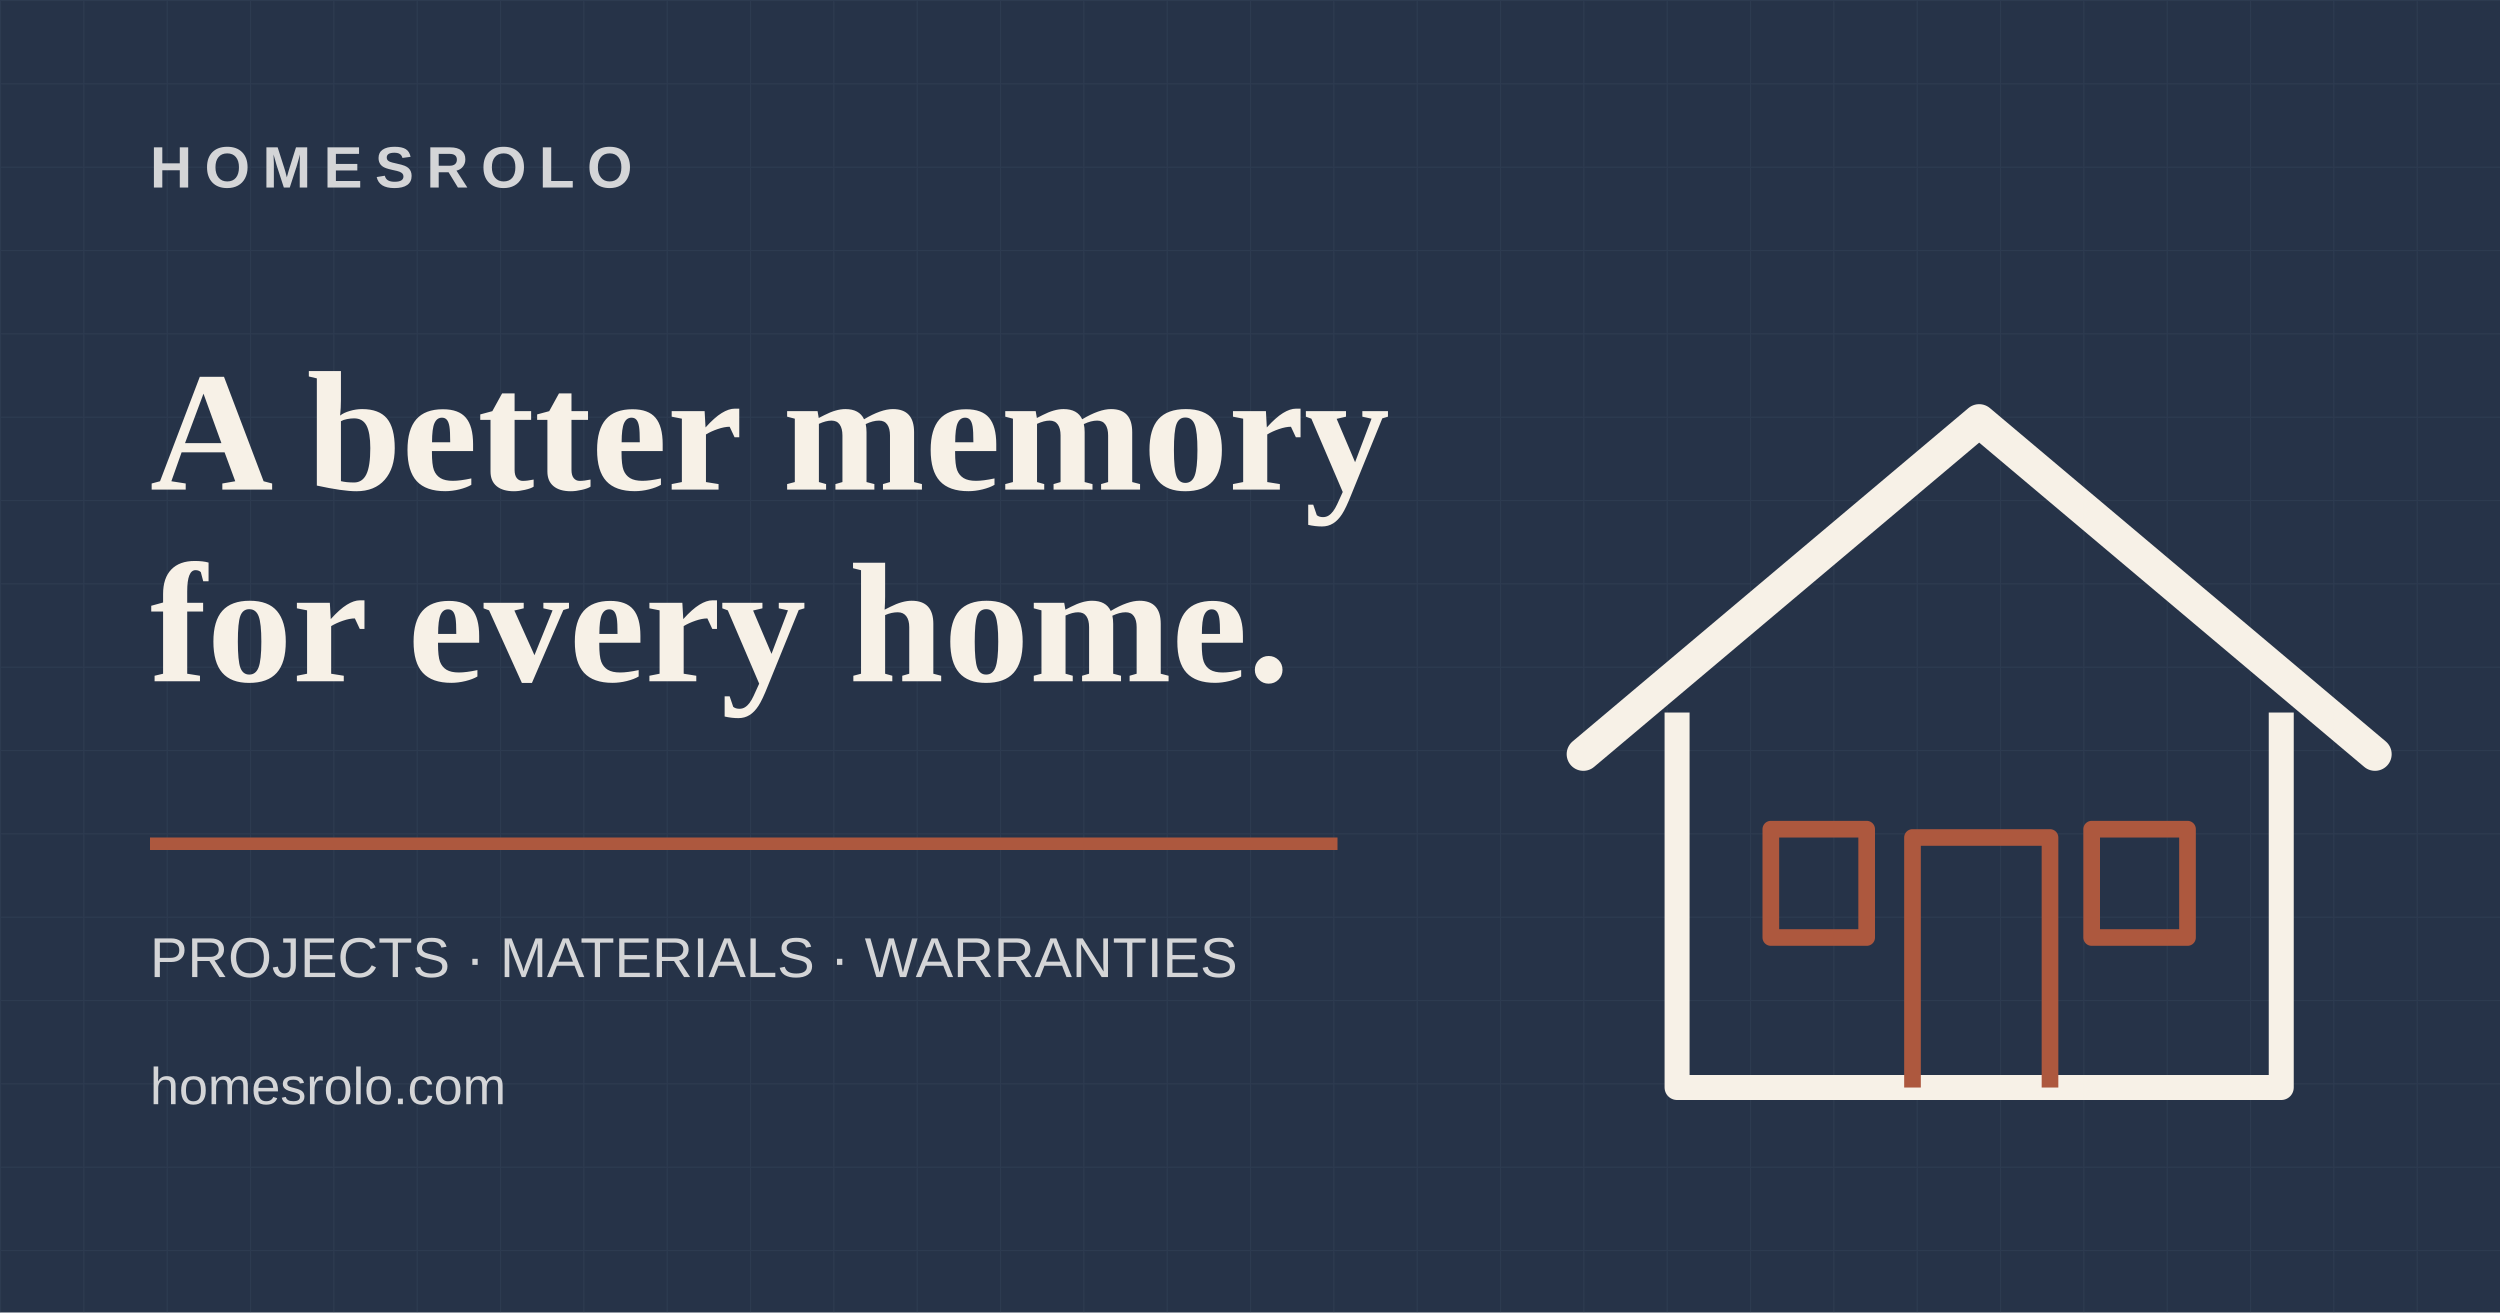
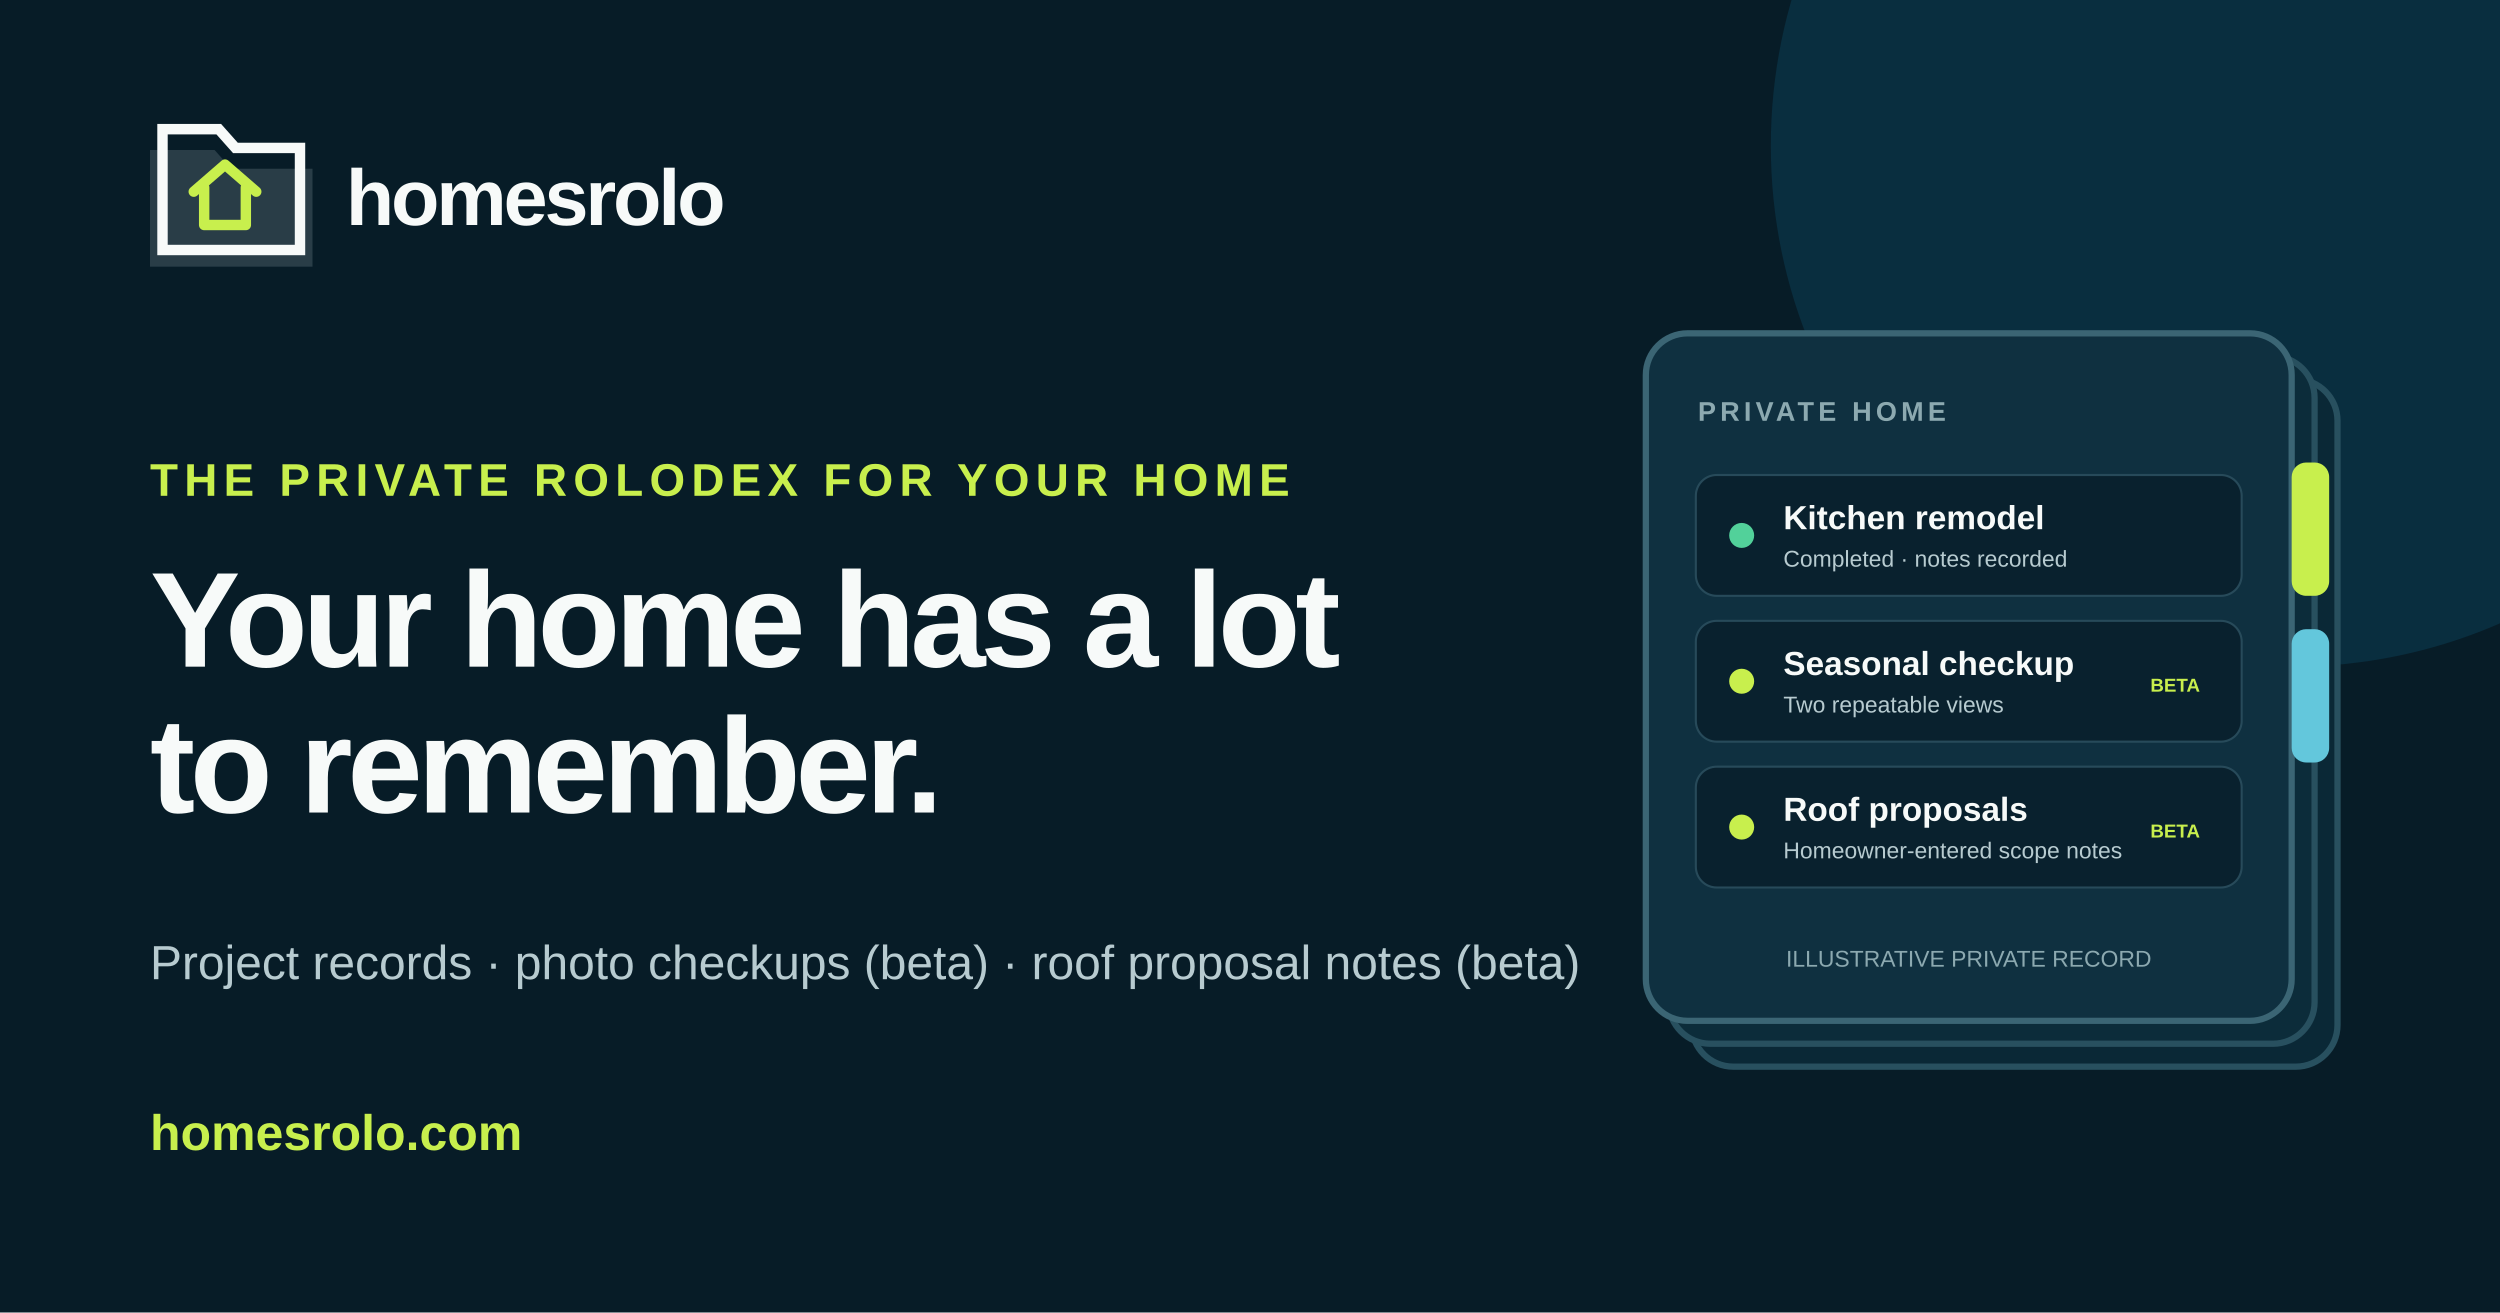
<svg xmlns="http://www.w3.org/2000/svg" width="1200" height="630" viewBox="0 0 1200 630" role="img" aria-labelledby="title desc">
-   <defs>
-     <pattern id="grid" width="40" height="40" patternUnits="userSpaceOnUse">
-       <path d="M40 0H0V40" fill="none" stroke="#526078" stroke-opacity=".18" />
-     </pattern>
-   </defs>
-   <rect width="1200" height="630" fill="#263348" />
-   <rect width="1200" height="630" fill="url(#grid)" />
-   <path d="M760 362 950 202l190 160" fill="none" stroke="#f7f1e7" stroke-width="16" stroke-linecap="round" stroke-linejoin="round" />
-   <path d="M805 342v180h290V342" fill="none" stroke="#f7f1e7" stroke-width="12" stroke-linejoin="round" />
-   <path d="M918 522V402h66v120M850 398h46v52h-46zm154 0h46v52h-46z" fill="none" stroke="#ad583e" stroke-width="8" stroke-linejoin="round" />
-   <text x="72" y="90" fill="#d4d5d7" font-family="Arial, Helvetica, sans-serif" font-size="28" font-weight="700" letter-spacing="6">HOMESROLO</text>
-   <text x="72" y="235" fill="#f7f1e7" font-family="Georgia, 'Times New Roman', serif" font-size="82" font-weight="700">A better memory</text>
-   <text x="72" y="327" fill="#f7f1e7" font-family="Georgia, 'Times New Roman', serif" font-size="82" font-weight="700">for every home.</text>
-   <line x1="72" y1="405" x2="642" y2="405" stroke="#ad583e" stroke-width="6" />
-   <text x="72" y="469" fill="#d4d5d7" font-family="Arial, Helvetica, sans-serif" font-size="27">PROJECTS · MATERIALS · WARRANTIES</text>
-   <text x="72" y="530" fill="#d4d5d7" font-family="Arial, Helvetica, sans-serif" font-size="25">homesrolo.com</text>
+   <rect width="1200" height="630" fill="#071c27" />
+   <circle cx="1100" cy="70" r="250" fill="#0b4f6c" opacity=".35" />
+   <g transform="translate(72 62)">
+     <path d="M0 10h31l8 9h39v47H0z" fill="#dceef4" opacity=".16" />
+     <path d="M6 0h27l8 9h31v49H6z" fill="none" stroke="#f7faf9" stroke-width="5" />
+     <path d="m21 30 15-13 15 13M26 28v18h20V28" fill="none" stroke="#c8ef4d" stroke-width="5" stroke-linecap="round" stroke-linejoin="round" />
+     <text x="94" y="46" fill="#f7faf9" font-family="Arial, Helvetica, sans-serif" font-size="38" font-weight="800" letter-spacing="-1.5">homesrolo</text>
+   </g>
+   <text x="72" y="238" fill="#c8ef4d" font-family="Arial, Helvetica, sans-serif" font-size="22" font-weight="700" letter-spacing="3">THE PRIVATE ROLODEX FOR YOUR HOME</text>
+   <text x="72" y="320" fill="#f7faf9" font-family="Arial, Helvetica, sans-serif" font-size="65" font-weight="800" letter-spacing="-2.5">Your home has a lot</text>
+   <text x="72" y="390" fill="#f7faf9" font-family="Arial, Helvetica, sans-serif" font-size="65" font-weight="800" letter-spacing="-2.5">to remember.</text>
+   <text x="72" y="470" fill="#b7cbd0" font-family="Arial, Helvetica, sans-serif" font-size="23">Project records · photo checkups (beta) · roof proposal notes (beta)</text>
+   <text x="72" y="552" fill="#c8ef4d" font-family="Arial, Helvetica, sans-serif" font-size="24" font-weight="700">homesrolo.com</text>
+   <g transform="translate(790 160)">
+     <rect x="22" y="22" width="310" height="330" rx="20" fill="#0a2836" stroke="#28505f" stroke-width="3" />
+     <rect x="11" y="11" width="310" height="330" rx="20" fill="#0c2c3a" stroke="#28505f" stroke-width="3" />
+     <rect width="310" height="330" rx="20" fill="#0f3040" stroke="#3b6574" stroke-width="3" />
+     <rect x="310" y="62" width="18" height="64" rx="7" fill="#c8ef4d" />
+     <rect x="310" y="142" width="18" height="64" rx="7" fill="#63c7dc" />
+     <text x="25" y="42" fill="#8ca9b0" font-family="Arial, Helvetica, sans-serif" font-size="13" font-weight="700" letter-spacing="2">PRIVATE HOME</text>
+     <g transform="translate(24 68)">
+       <rect width="262" height="58" rx="10" fill="#071c27" opacity=".72" stroke="#315564" />
+       <circle cx="22" cy="29" r="6" fill="#52d19a" />
+       <text x="42" y="26" fill="#f7faf9" font-family="Arial, Helvetica, sans-serif" font-size="16" font-weight="700">Kitchen remodel</text>
+       <text x="42" y="44" fill="#b7cbd0" font-family="Arial, Helvetica, sans-serif" font-size="11">Completed · notes recorded</text>
+     </g>
+     <g transform="translate(24 138)">
+       <rect width="262" height="58" rx="10" fill="#071c27" opacity=".72" stroke="#315564" />
+       <circle cx="22" cy="29" r="6" fill="#c8ef4d" />
+       <text x="42" y="26" fill="#f7faf9" font-family="Arial, Helvetica, sans-serif" font-size="16" font-weight="700">Seasonal checkup</text>
+       <text x="42" y="44" fill="#b7cbd0" font-family="Arial, Helvetica, sans-serif" font-size="11">Two repeatable views</text>
+       <text x="242" y="34" text-anchor="end" fill="#c8ef4d" font-family="Arial, Helvetica, sans-serif" font-size="9" font-weight="700">BETA</text>
+     </g>
+     <g transform="translate(24 208)">
+       <rect width="262" height="58" rx="10" fill="#071c27" opacity=".72" stroke="#315564" />
+       <circle cx="22" cy="29" r="6" fill="#c8ef4d" />
+       <text x="42" y="26" fill="#f7faf9" font-family="Arial, Helvetica, sans-serif" font-size="16" font-weight="700">Roof proposals</text>
+       <text x="42" y="44" fill="#b7cbd0" font-family="Arial, Helvetica, sans-serif" font-size="11">Homeowner-entered scope notes</text>
+       <text x="242" y="34" text-anchor="end" fill="#c8ef4d" font-family="Arial, Helvetica, sans-serif" font-size="9" font-weight="700">BETA</text>
+     </g>
+     <text x="155" y="304" text-anchor="middle" fill="#8ca9b0" font-family="Arial, Helvetica, sans-serif" font-size="11">ILLUSTRATIVE PRIVATE RECORD</text>
+   </g>
</svg>
